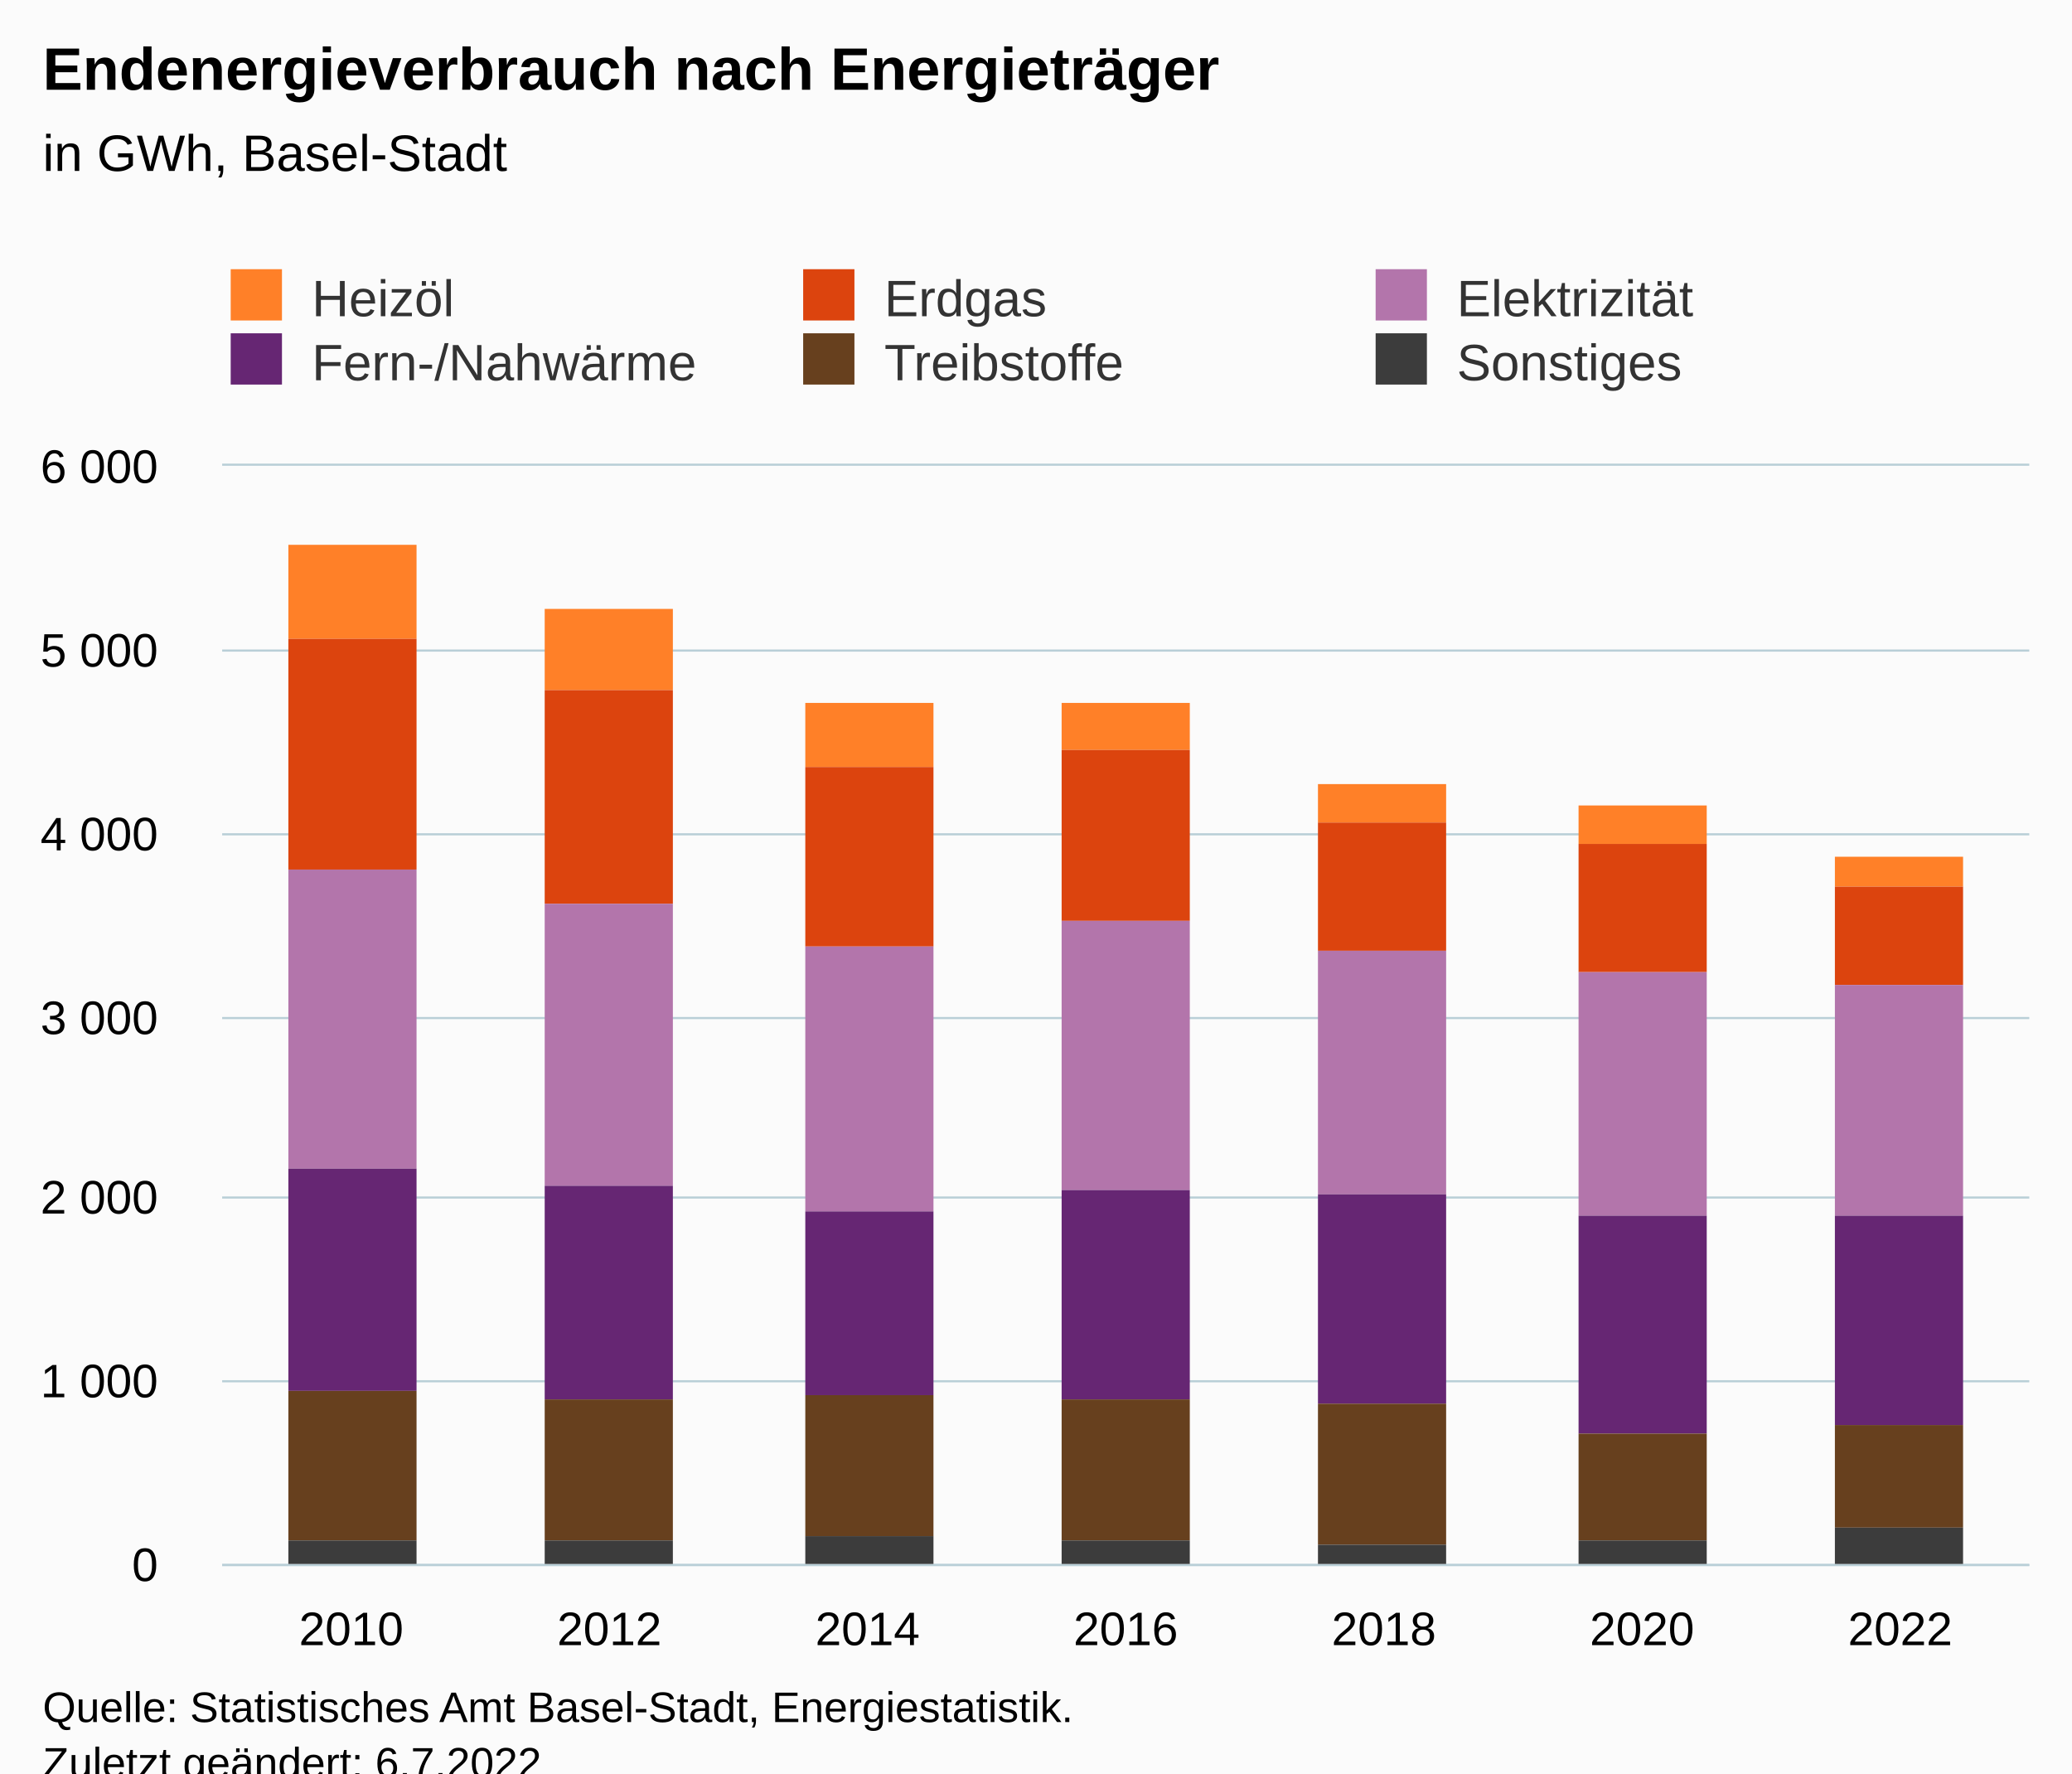
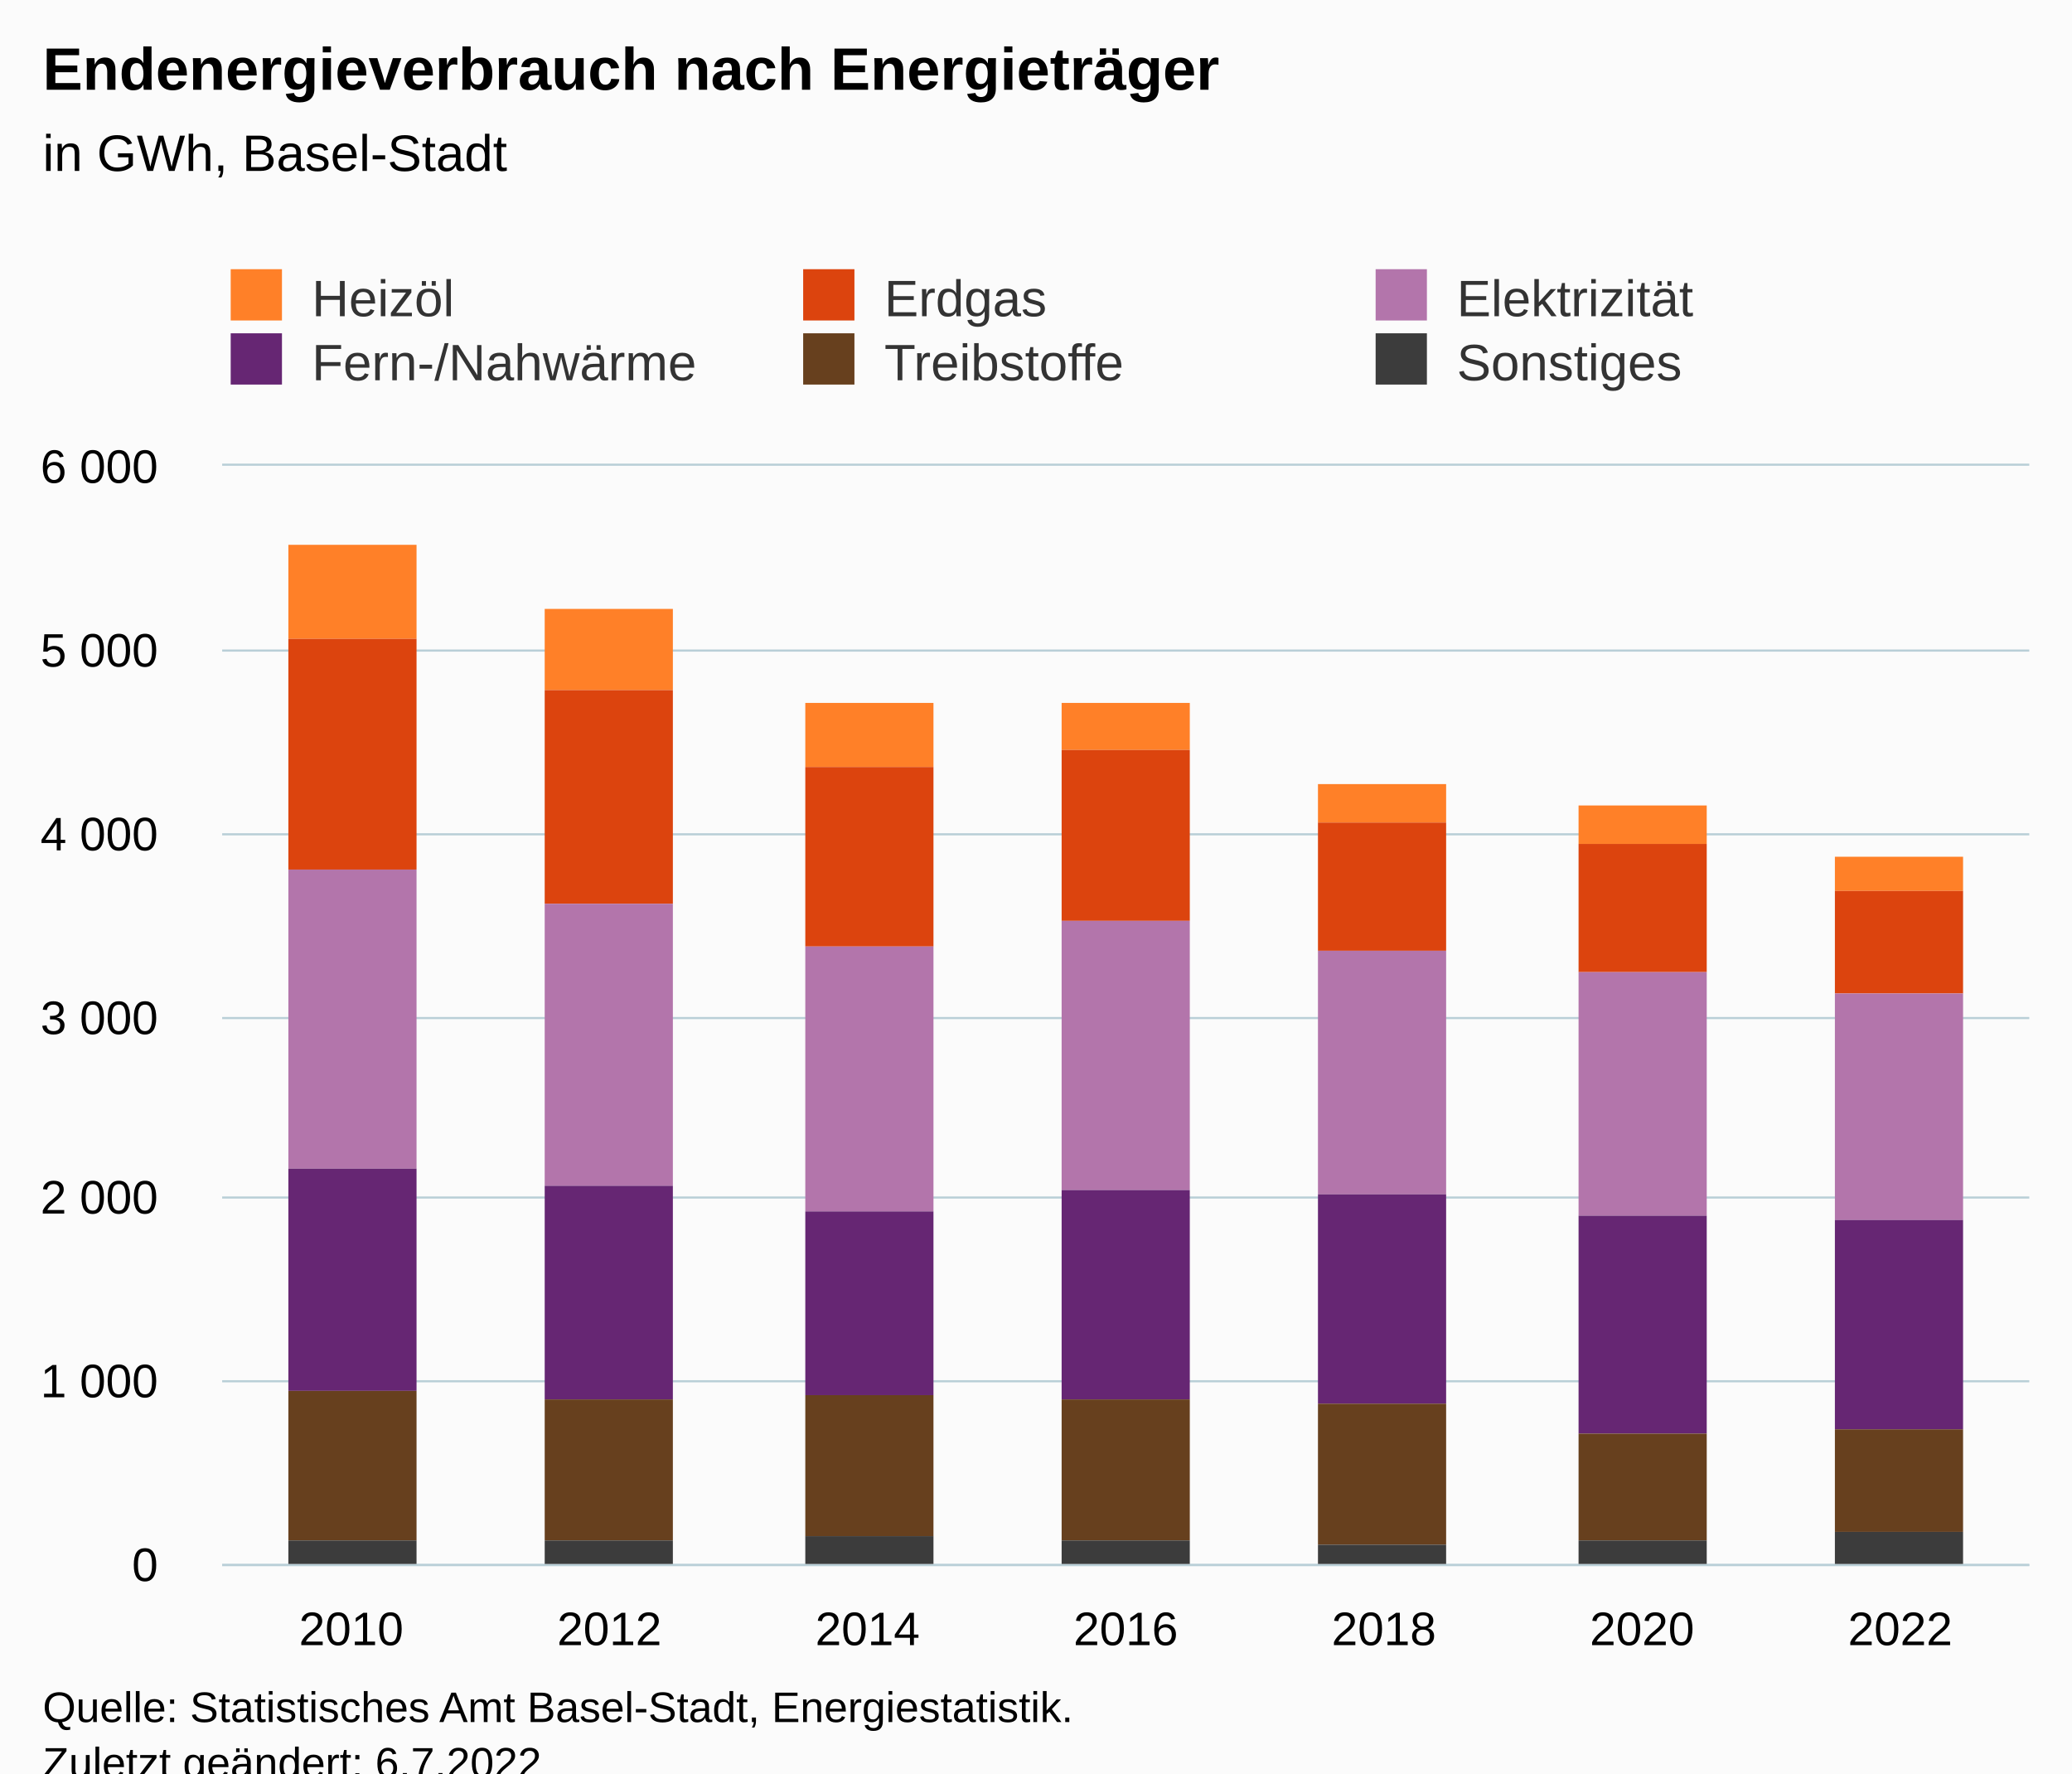
<svg xmlns="http://www.w3.org/2000/svg" version="1.1" class="highcharts-root" style="font-family:Arial;font-size:12px;" viewBox="0 0 485 415">
  <defs>
-     <clipPath id="highcharts-ht4iawk-49-">
+     <clipPath id="highcharts-mv0m67x-49-">
      <rect x="0" y="0" width="423" height="257" fill="none" />
    </clipPath>
-     <clipPath id="highcharts-ht4iawk-57-">
+     <clipPath id="highcharts-mv0m67x-57-">
      <rect x="0" y="0" width="423" height="257" fill="none" />
    </clipPath>
-     <clipPath id="highcharts-ht4iawk-93-">
+     <clipPath id="highcharts-mv0m67x-93-">
      <rect x="52" y="109" width="423" height="257" fill="none" />
    </clipPath>
  </defs>
  <rect fill="#fbfbfb" class="highcharts-background" x="0" y="0" width="485" height="428" rx="0" ry="0" />
  <rect fill="none" class="highcharts-plot-background" x="52" y="109" width="423" height="257" />
  <g class="highcharts-pane-group" data-z-index="0" />
  <g class="highcharts-grid highcharts-xaxis-grid" data-z-index="1">
    <path fill="none" data-z-index="1" class="highcharts-grid-line" d="M 111.5 109 L 111.5 366" opacity="1" />
    <path fill="none" data-z-index="1" class="highcharts-grid-line" d="M 172.5 109 L 172.5 366" opacity="1" />
    <path fill="none" data-z-index="1" class="highcharts-grid-line" d="M 232.5 109 L 232.5 366" opacity="1" />
    <path fill="none" data-z-index="1" class="highcharts-grid-line" d="M 293.5 109 L 293.5 366" opacity="1" />
    <path fill="none" data-z-index="1" class="highcharts-grid-line" d="M 353.5 109 L 353.5 366" opacity="1" />
    <path fill="none" data-z-index="1" class="highcharts-grid-line" d="M 414.5 109 L 414.5 366" opacity="1" />
    <path fill="none" data-z-index="1" class="highcharts-grid-line" d="M 474.5 109 L 474.5 366" opacity="1" />
    <path fill="none" data-z-index="1" class="highcharts-grid-line" d="M 51.5 109 L 51.5 366" opacity="1" />
  </g>
  <g class="highcharts-grid highcharts-yaxis-grid" data-z-index="1">
    <path fill="none" stroke="#B9CFD7" stroke-width="0.5" data-z-index="1" class="highcharts-grid-line" d="M 52 366.25 L 475 366.25" opacity="1" />
    <path fill="none" stroke="#B9CFD7" stroke-width="0.5" data-z-index="1" class="highcharts-grid-line" d="M 52 323.25 L 475 323.25" opacity="1" />
    <path fill="none" stroke="#B9CFD7" stroke-width="0.5" data-z-index="1" class="highcharts-grid-line" d="M 52 280.25 L 475 280.25" opacity="1" />
    <path fill="none" stroke="#B9CFD7" stroke-width="0.5" data-z-index="1" class="highcharts-grid-line" d="M 52 238.25 L 475 238.25" opacity="1" />
    <path fill="none" stroke="#B9CFD7" stroke-width="0.5" data-z-index="1" class="highcharts-grid-line" d="M 52 195.25 L 475 195.25" opacity="1" />
    <path fill="none" stroke="#B9CFD7" stroke-width="0.5" data-z-index="1" class="highcharts-grid-line" d="M 52 152.25 L 475 152.25" opacity="1" />
    <path fill="none" stroke="#B9CFD7" stroke-width="0.5" data-z-index="1" class="highcharts-grid-line" d="M 52 108.75 L 475 108.75" opacity="1" />
  </g>
  <rect fill="none" class="highcharts-plot-border" data-z-index="1" x="52" y="109" width="423" height="257" />
  <g class="highcharts-axis highcharts-xaxis" data-z-index="2">
    <path fill="none" class="highcharts-axis-line" stroke="#B9CFD7" stroke-width="0.5" data-z-index="7" d="M 52 366.25 L 475 366.25" />
  </g>
  <g class="highcharts-axis highcharts-yaxis" data-z-index="2">
    <path fill="none" class="highcharts-axis-line" data-z-index="7" d="M 52 109 L 52 366" />
  </g>
  <g class="highcharts-series-group" data-z-index="3">
-     <g class="highcharts-series highcharts-series-0 highcharts-column-series" data-z-index="0.1" opacity="1" transform="translate(52,109) scale(1 1)" clip-path="url(#highcharts-ht4iawk-57-)">
+     <g class="highcharts-series highcharts-series-0 highcharts-column-series" data-z-index="0.1" opacity="1" transform="translate(52,109) scale(1 1)" clip-path="url(#highcharts-mv0m67x-57-)">
      <rect x="15.5" y="18.5" width="30" height="22" fill="#FF8028" stroke="#ffffff" stroke-width="1e-7" opacity="1" class="highcharts-point" />
      <rect x="75.5" y="33.5" width="30" height="19" fill="#FF8028" stroke="#ffffff" stroke-width="1e-7" opacity="1" class="highcharts-point" />
      <rect x="136.5" y="55.5" width="30" height="15" fill="#FF8028" stroke="#ffffff" stroke-width="1e-7" opacity="1" class="highcharts-point" />
      <rect x="196.5" y="55.5" width="30" height="11" fill="#FF8028" stroke="#ffffff" stroke-width="1e-7" opacity="1" class="highcharts-point" />
      <rect x="256.5" y="74.5" width="30" height="9" fill="#FF8028" stroke="#ffffff" stroke-width="1e-7" opacity="1" class="highcharts-point" />
      <rect x="317.5" y="79.5" width="30" height="9" fill="#FF8028" stroke="#ffffff" stroke-width="1e-7" opacity="1" class="highcharts-point" />
-       <rect x="377.5" y="91.5" width="30" height="7" fill="#FF8028" stroke="#ffffff" stroke-width="1e-7" opacity="1" class="highcharts-point" />
+       <rect x="377.5" y="91.5" width="30" height="8" fill="#FF8028" stroke="#ffffff" stroke-width="1e-7" opacity="1" class="highcharts-point" />
    </g>
    <g class="highcharts-markers highcharts-series-0 highcharts-column-series" data-z-index="0.1" opacity="1" transform="translate(52,109) scale(1 1)" clip-path="none" />
-     <g class="highcharts-series highcharts-series-1 highcharts-column-series" data-z-index="0.1" opacity="1" transform="translate(52,109) scale(1 1)" clip-path="url(#highcharts-ht4iawk-57-)">
+     <g class="highcharts-series highcharts-series-1 highcharts-column-series" data-z-index="0.1" opacity="1" transform="translate(52,109) scale(1 1)" clip-path="url(#highcharts-mv0m67x-57-)">
      <rect x="15.5" y="40.5" width="30" height="54" fill="#DC440E" stroke="#ffffff" stroke-width="1e-7" opacity="1" class="highcharts-point" />
      <rect x="75.5" y="52.5" width="30" height="50" fill="#DC440E" stroke="#ffffff" stroke-width="1e-7" opacity="1" class="highcharts-point" />
      <rect x="136.5" y="70.5" width="30" height="42" fill="#DC440E" stroke="#ffffff" stroke-width="1e-7" opacity="1" class="highcharts-point" />
      <rect x="196.5" y="66.5" width="30" height="40" fill="#DC440E" stroke="#ffffff" stroke-width="1e-7" opacity="1" class="highcharts-point" />
      <rect x="256.5" y="83.5" width="30" height="30" fill="#DC440E" stroke="#ffffff" stroke-width="1e-7" opacity="1" class="highcharts-point" />
      <rect x="317.5" y="88.5" width="30" height="30" fill="#DC440E" stroke="#ffffff" stroke-width="1e-7" opacity="1" class="highcharts-point" />
-       <rect x="377.5" y="98.5" width="30" height="23" fill="#DC440E" stroke="#ffffff" stroke-width="1e-7" opacity="1" class="highcharts-point" />
+       <rect x="377.5" y="99.5" width="30" height="24" fill="#DC440E" stroke="#ffffff" stroke-width="1e-7" opacity="1" class="highcharts-point" />
    </g>
    <g class="highcharts-markers highcharts-series-1 highcharts-column-series" data-z-index="0.1" opacity="1" transform="translate(52,109) scale(1 1)" clip-path="none" />
-     <g class="highcharts-series highcharts-series-2 highcharts-column-series" data-z-index="0.1" opacity="1" transform="translate(52,109) scale(1 1)" clip-path="url(#highcharts-ht4iawk-57-)">
+     <g class="highcharts-series highcharts-series-2 highcharts-column-series" data-z-index="0.1" opacity="1" transform="translate(52,109) scale(1 1)" clip-path="url(#highcharts-mv0m67x-57-)">
      <rect x="15.5" y="94.5" width="30" height="70" fill="#B375AB" stroke="#ffffff" stroke-width="1e-7" opacity="1" class="highcharts-point" />
      <rect x="75.5" y="102.5" width="30" height="66" fill="#B375AB" stroke="#ffffff" stroke-width="1e-7" opacity="1" class="highcharts-point" />
      <rect x="136.5" y="112.5" width="30" height="62" fill="#B375AB" stroke="#ffffff" stroke-width="1e-7" opacity="1" class="highcharts-point" />
      <rect x="196.5" y="106.5" width="30" height="63" fill="#B375AB" stroke="#ffffff" stroke-width="1e-7" opacity="1" class="highcharts-point" />
      <rect x="256.5" y="113.5" width="30" height="57" fill="#B375AB" stroke="#ffffff" stroke-width="1e-7" opacity="1" class="highcharts-point" />
      <rect x="317.5" y="118.5" width="30" height="57" fill="#B375AB" stroke="#ffffff" stroke-width="1e-7" opacity="1" class="highcharts-point" />
-       <rect x="377.5" y="121.5" width="30" height="54" fill="#B375AB" stroke="#ffffff" stroke-width="1e-7" opacity="1" class="highcharts-point" />
+       <rect x="377.5" y="123.5" width="30" height="53" fill="#B375AB" stroke="#ffffff" stroke-width="1e-7" opacity="1" class="highcharts-point" />
    </g>
    <g class="highcharts-markers highcharts-series-2 highcharts-column-series" data-z-index="0.1" opacity="1" transform="translate(52,109) scale(1 1)" clip-path="none" />
-     <g class="highcharts-series highcharts-series-3 highcharts-column-series" data-z-index="0.1" opacity="1" transform="translate(52,109) scale(1 1)" clip-path="url(#highcharts-ht4iawk-57-)">
+     <g class="highcharts-series highcharts-series-3 highcharts-column-series" data-z-index="0.1" opacity="1" transform="translate(52,109) scale(1 1)" clip-path="url(#highcharts-mv0m67x-57-)">
      <rect x="15.5" y="164.5" width="30" height="52" fill="#662673" stroke="#ffffff" stroke-width="1e-7" opacity="1" class="highcharts-point" />
      <rect x="75.5" y="168.5" width="30" height="50" fill="#662673" stroke="#ffffff" stroke-width="1e-7" opacity="1" class="highcharts-point" />
      <rect x="136.5" y="174.5" width="30" height="43" fill="#662673" stroke="#ffffff" stroke-width="1e-7" opacity="1" class="highcharts-point" />
      <rect x="196.5" y="169.5" width="30" height="49" fill="#662673" stroke="#ffffff" stroke-width="1e-7" opacity="1" class="highcharts-point" />
      <rect x="256.5" y="170.5" width="30" height="49" fill="#662673" stroke="#ffffff" stroke-width="1e-7" opacity="1" class="highcharts-point" />
      <rect x="317.5" y="175.5" width="30" height="51" fill="#662673" stroke="#ffffff" stroke-width="1e-7" opacity="1" class="highcharts-point" />
-       <rect x="377.5" y="175.5" width="30" height="49" fill="#662673" stroke="#ffffff" stroke-width="1e-7" opacity="1" class="highcharts-point" />
+       <rect x="377.5" y="176.5" width="30" height="49" fill="#662673" stroke="#ffffff" stroke-width="1e-7" opacity="1" class="highcharts-point" />
    </g>
    <g class="highcharts-markers highcharts-series-3 highcharts-column-series" data-z-index="0.1" opacity="1" transform="translate(52,109) scale(1 1)" clip-path="none" />
-     <g class="highcharts-series highcharts-series-4 highcharts-column-series" data-z-index="0.1" opacity="1" transform="translate(52,109) scale(1 1)" clip-path="url(#highcharts-ht4iawk-57-)">
+     <g class="highcharts-series highcharts-series-4 highcharts-column-series" data-z-index="0.1" opacity="1" transform="translate(52,109) scale(1 1)" clip-path="url(#highcharts-mv0m67x-57-)">
      <rect x="15.5" y="216.5" width="30" height="35" fill="#67401E" stroke="#ffffff" stroke-width="1e-7" opacity="1" class="highcharts-point" />
      <rect x="75.5" y="218.5" width="30" height="33" fill="#67401E" stroke="#ffffff" stroke-width="1e-7" opacity="1" class="highcharts-point" />
      <rect x="136.5" y="217.5" width="30" height="33" fill="#67401E" stroke="#ffffff" stroke-width="1e-7" opacity="1" class="highcharts-point" />
      <rect x="196.5" y="218.5" width="30" height="33" fill="#67401E" stroke="#ffffff" stroke-width="1e-7" opacity="1" class="highcharts-point" />
      <rect x="256.5" y="219.5" width="30" height="33" fill="#67401E" stroke="#ffffff" stroke-width="1e-7" opacity="1" class="highcharts-point" />
      <rect x="317.5" y="226.5" width="30" height="25" fill="#67401E" stroke="#ffffff" stroke-width="1e-7" opacity="1" class="highcharts-point" />
-       <rect x="377.5" y="224.5" width="30" height="24" fill="#67401E" stroke="#ffffff" stroke-width="1e-7" opacity="1" class="highcharts-point" />
+       <rect x="377.5" y="225.5" width="30" height="24" fill="#67401E" stroke="#ffffff" stroke-width="1e-7" opacity="1" class="highcharts-point" />
    </g>
    <g class="highcharts-markers highcharts-series-4 highcharts-column-series" data-z-index="0.1" opacity="1" transform="translate(52,109) scale(1 1)" clip-path="none" />
-     <g class="highcharts-series highcharts-series-5 highcharts-column-series" data-z-index="0.1" opacity="1" transform="translate(52,109) scale(1 1)" clip-path="url(#highcharts-ht4iawk-57-)">
+     <g class="highcharts-series highcharts-series-5 highcharts-column-series" data-z-index="0.1" opacity="1" transform="translate(52,109) scale(1 1)" clip-path="url(#highcharts-mv0m67x-57-)">
      <rect x="15.5" y="251.5" width="30" height="6" fill="#3C3C3C" stroke="#ffffff" stroke-width="1e-7" opacity="1" class="highcharts-point" />
      <rect x="75.5" y="251.5" width="30" height="6" fill="#3C3C3C" stroke="#ffffff" stroke-width="1e-7" opacity="1" class="highcharts-point" />
      <rect x="136.5" y="250.5" width="30" height="7" fill="#3C3C3C" stroke="#ffffff" stroke-width="1e-7" opacity="1" class="highcharts-point" />
      <rect x="196.5" y="251.5" width="30" height="6" fill="#3C3C3C" stroke="#ffffff" stroke-width="1e-7" opacity="1" class="highcharts-point" />
      <rect x="256.5" y="252.5" width="30" height="5" fill="#3C3C3C" stroke="#ffffff" stroke-width="1e-7" opacity="1" class="highcharts-point" />
      <rect x="317.5" y="251.5" width="30" height="6" fill="#3C3C3C" stroke="#ffffff" stroke-width="1e-7" opacity="1" class="highcharts-point" />
-       <rect x="377.5" y="248.5" width="30" height="9" fill="#3C3C3C" stroke="#ffffff" stroke-width="1e-7" opacity="1" class="highcharts-point" />
+       <rect x="377.5" y="249.5" width="30" height="8" fill="#3C3C3C" stroke="#ffffff" stroke-width="1e-7" opacity="1" class="highcharts-point" />
    </g>
    <g class="highcharts-markers highcharts-series-5 highcharts-column-series" data-z-index="0.1" opacity="1" transform="translate(52,109) scale(1 1)" clip-path="none" />
  </g>
  <text x="10" text-anchor="start" class="highcharts-title" data-z-index="4" style="color:#000000;font-size:14px;font-weight:bold;fill:#000000;" y="21">
    <tspan>Endenergieverbrauch nach Energieträger</tspan>
  </text>
  <text x="10" text-anchor="start" class="highcharts-subtitle" data-z-index="4" style="color:#000000;font-size:12px;font-weight:normal;fill:#000000;" y="40">
    <tspan>in GWh, Basel-Stadt</tspan>
  </text>
  <text x="10" text-anchor="start" class="highcharts-caption" data-z-index="4" style="color:#666666;fill:#666666;" y="400" />
  <g class="highcharts-legend" data-z-index="7" transform="translate(44,56)">
    <rect fill="none" class="highcharts-legend-box" rx="0" ry="0" x="0" y="0" width="398" height="41" visibility="visible" />
    <g data-z-index="1">
      <g>
        <g class="highcharts-legend-item highcharts-column-series highcharts-color-undefined highcharts-series-0" data-z-index="1" transform="translate(8,3)">
          <text x="21" style="color:#333333;cursor:pointer;font-size:12px;font-weight:normal;fill:#333333;" text-anchor="start" data-z-index="2" y="15">
            <tspan>Heizöl</tspan>
          </text>
          <rect x="2" y="4" width="12" height="12" fill="#FF8028" class="highcharts-point" data-z-index="3" />
        </g>
        <g class="highcharts-legend-item highcharts-column-series highcharts-color-undefined highcharts-series-1" data-z-index="1" transform="translate(142,3)">
          <text x="21" y="15" style="color:#333333;cursor:pointer;font-size:12px;font-weight:normal;fill:#333333;" text-anchor="start" data-z-index="2">
            <tspan>Erdgas</tspan>
          </text>
          <rect x="2" y="4" width="12" height="12" fill="#DC440E" class="highcharts-point" data-z-index="3" />
        </g>
        <g class="highcharts-legend-item highcharts-column-series highcharts-color-undefined highcharts-series-2" data-z-index="1" transform="translate(276,3)">
          <text x="21" y="15" style="color:#333333;cursor:pointer;font-size:12px;font-weight:normal;fill:#333333;" text-anchor="start" data-z-index="2">
            <tspan>Elektrizität</tspan>
          </text>
          <rect x="2" y="4" width="12" height="12" fill="#B375AB" class="highcharts-point" data-z-index="3" />
        </g>
        <g class="highcharts-legend-item highcharts-column-series highcharts-color-undefined highcharts-series-3" data-z-index="1" transform="translate(8,18)">
          <text x="21" y="15" style="color:#333333;cursor:pointer;font-size:12px;font-weight:normal;fill:#333333;" text-anchor="start" data-z-index="2">
            <tspan>Fern-/Nahwärme</tspan>
          </text>
          <rect x="2" y="4" width="12" height="12" fill="#662673" class="highcharts-point" data-z-index="3" />
        </g>
        <g class="highcharts-legend-item highcharts-column-series highcharts-color-undefined highcharts-series-4" data-z-index="1" transform="translate(142,18)">
          <text x="21" y="15" style="color:#333333;cursor:pointer;font-size:12px;font-weight:normal;fill:#333333;" text-anchor="start" data-z-index="2">
            <tspan>Treibstoffe</tspan>
          </text>
          <rect x="2" y="4" width="12" height="12" fill="#67401E" class="highcharts-point" data-z-index="3" />
        </g>
        <g class="highcharts-legend-item highcharts-column-series highcharts-color-undefined highcharts-series-5" data-z-index="1" transform="translate(276,18)">
          <text x="21" y="15" style="color:#333333;cursor:pointer;font-size:12px;font-weight:normal;fill:#333333;" text-anchor="start" data-z-index="2">
            <tspan>Sonstiges</tspan>
          </text>
          <rect x="2" y="4" width="12" height="12" fill="#3C3C3C" class="highcharts-point" data-z-index="3" />
        </g>
      </g>
    </g>
  </g>
  <g class="highcharts-axis-labels highcharts-xaxis-labels" data-z-index="7">
    <text x="82.214" style="color:#000000;cursor:default;font-size:11px;fill:#000000;" text-anchor="middle" transform="translate(0,0)" y="385" opacity="1">2010</text>
    <text x="142.643" style="color:#000000;cursor:default;font-size:11px;fill:#000000;" text-anchor="middle" transform="translate(0,0)" y="385" opacity="1">2012</text>
    <text x="203.071" style="color:#000000;cursor:default;font-size:11px;fill:#000000;" text-anchor="middle" transform="translate(0,0)" y="385" opacity="1">2014</text>
    <text x="263.5" style="color:#000000;cursor:default;font-size:11px;fill:#000000;" text-anchor="middle" transform="translate(0,0)" y="385" opacity="1">2016</text>
    <text x="323.929" style="color:#000000;cursor:default;font-size:11px;fill:#000000;" text-anchor="middle" transform="translate(0,0)" y="385" opacity="1">2018</text>
    <text x="384.357" style="color:#000000;cursor:default;font-size:11px;fill:#000000;" text-anchor="middle" transform="translate(0,0)" y="385" opacity="1">2020</text>
    <text x="444.786" style="color:#000000;cursor:default;font-size:11px;fill:#000000;" text-anchor="middle" transform="translate(0,0)" y="385" opacity="1">2022</text>
  </g>
  <g class="highcharts-axis-labels highcharts-yaxis-labels" data-z-index="7">
    <text x="37" style="color:#000000;cursor:default;font-size:11px;fill:#000000;" text-anchor="end" transform="translate(0,0)" y="370" opacity="1">0</text>
    <text x="37" style="color:#000000;cursor:default;font-size:11px;fill:#000000;" text-anchor="end" transform="translate(0,0)" y="327" opacity="1">
      <tspan>1 000</tspan>
    </text>
    <text x="37" style="color:#000000;cursor:default;font-size:11px;fill:#000000;" text-anchor="end" transform="translate(0,0)" y="284" opacity="1">
      <tspan>2 000</tspan>
    </text>
    <text x="37" style="color:#000000;cursor:default;font-size:11px;fill:#000000;" text-anchor="end" transform="translate(0,0)" y="242" opacity="1">
      <tspan>3 000</tspan>
    </text>
    <text x="37" style="color:#000000;cursor:default;font-size:11px;fill:#000000;" text-anchor="end" transform="translate(0,0)" y="199" opacity="1">
      <tspan>4 000</tspan>
    </text>
    <text x="37" style="color:#000000;cursor:default;font-size:11px;fill:#000000;" text-anchor="end" transform="translate(0,0)" y="156" opacity="1">
      <tspan>5 000</tspan>
    </text>
    <text x="37" style="color:#000000;cursor:default;font-size:11px;fill:#000000;" text-anchor="end" transform="translate(0,0)" y="113" opacity="1">
      <tspan>6 000</tspan>
    </text>
  </g>
  <text x="10" class="highcharts-credits" text-anchor="start" data-z-index="8" style="cursor:default;color:#000000;font-size:10px;fill:#000000;" y="403">
    <tspan>Quelle: Statistisches Amt Basel-Stadt, Energiestatistik.</tspan>
    <tspan x="10" dy="13">Zuletzt geändert: 6.7.2022</tspan>
  </text>
-   <g class="highcharts-control-points" data-z-index="99" clip-path="url(#highcharts-ht4iawk-93-)" />
+   <g class="highcharts-control-points" data-z-index="99" clip-path="url(#highcharts-mv0m67x-93-)" />
</svg>
